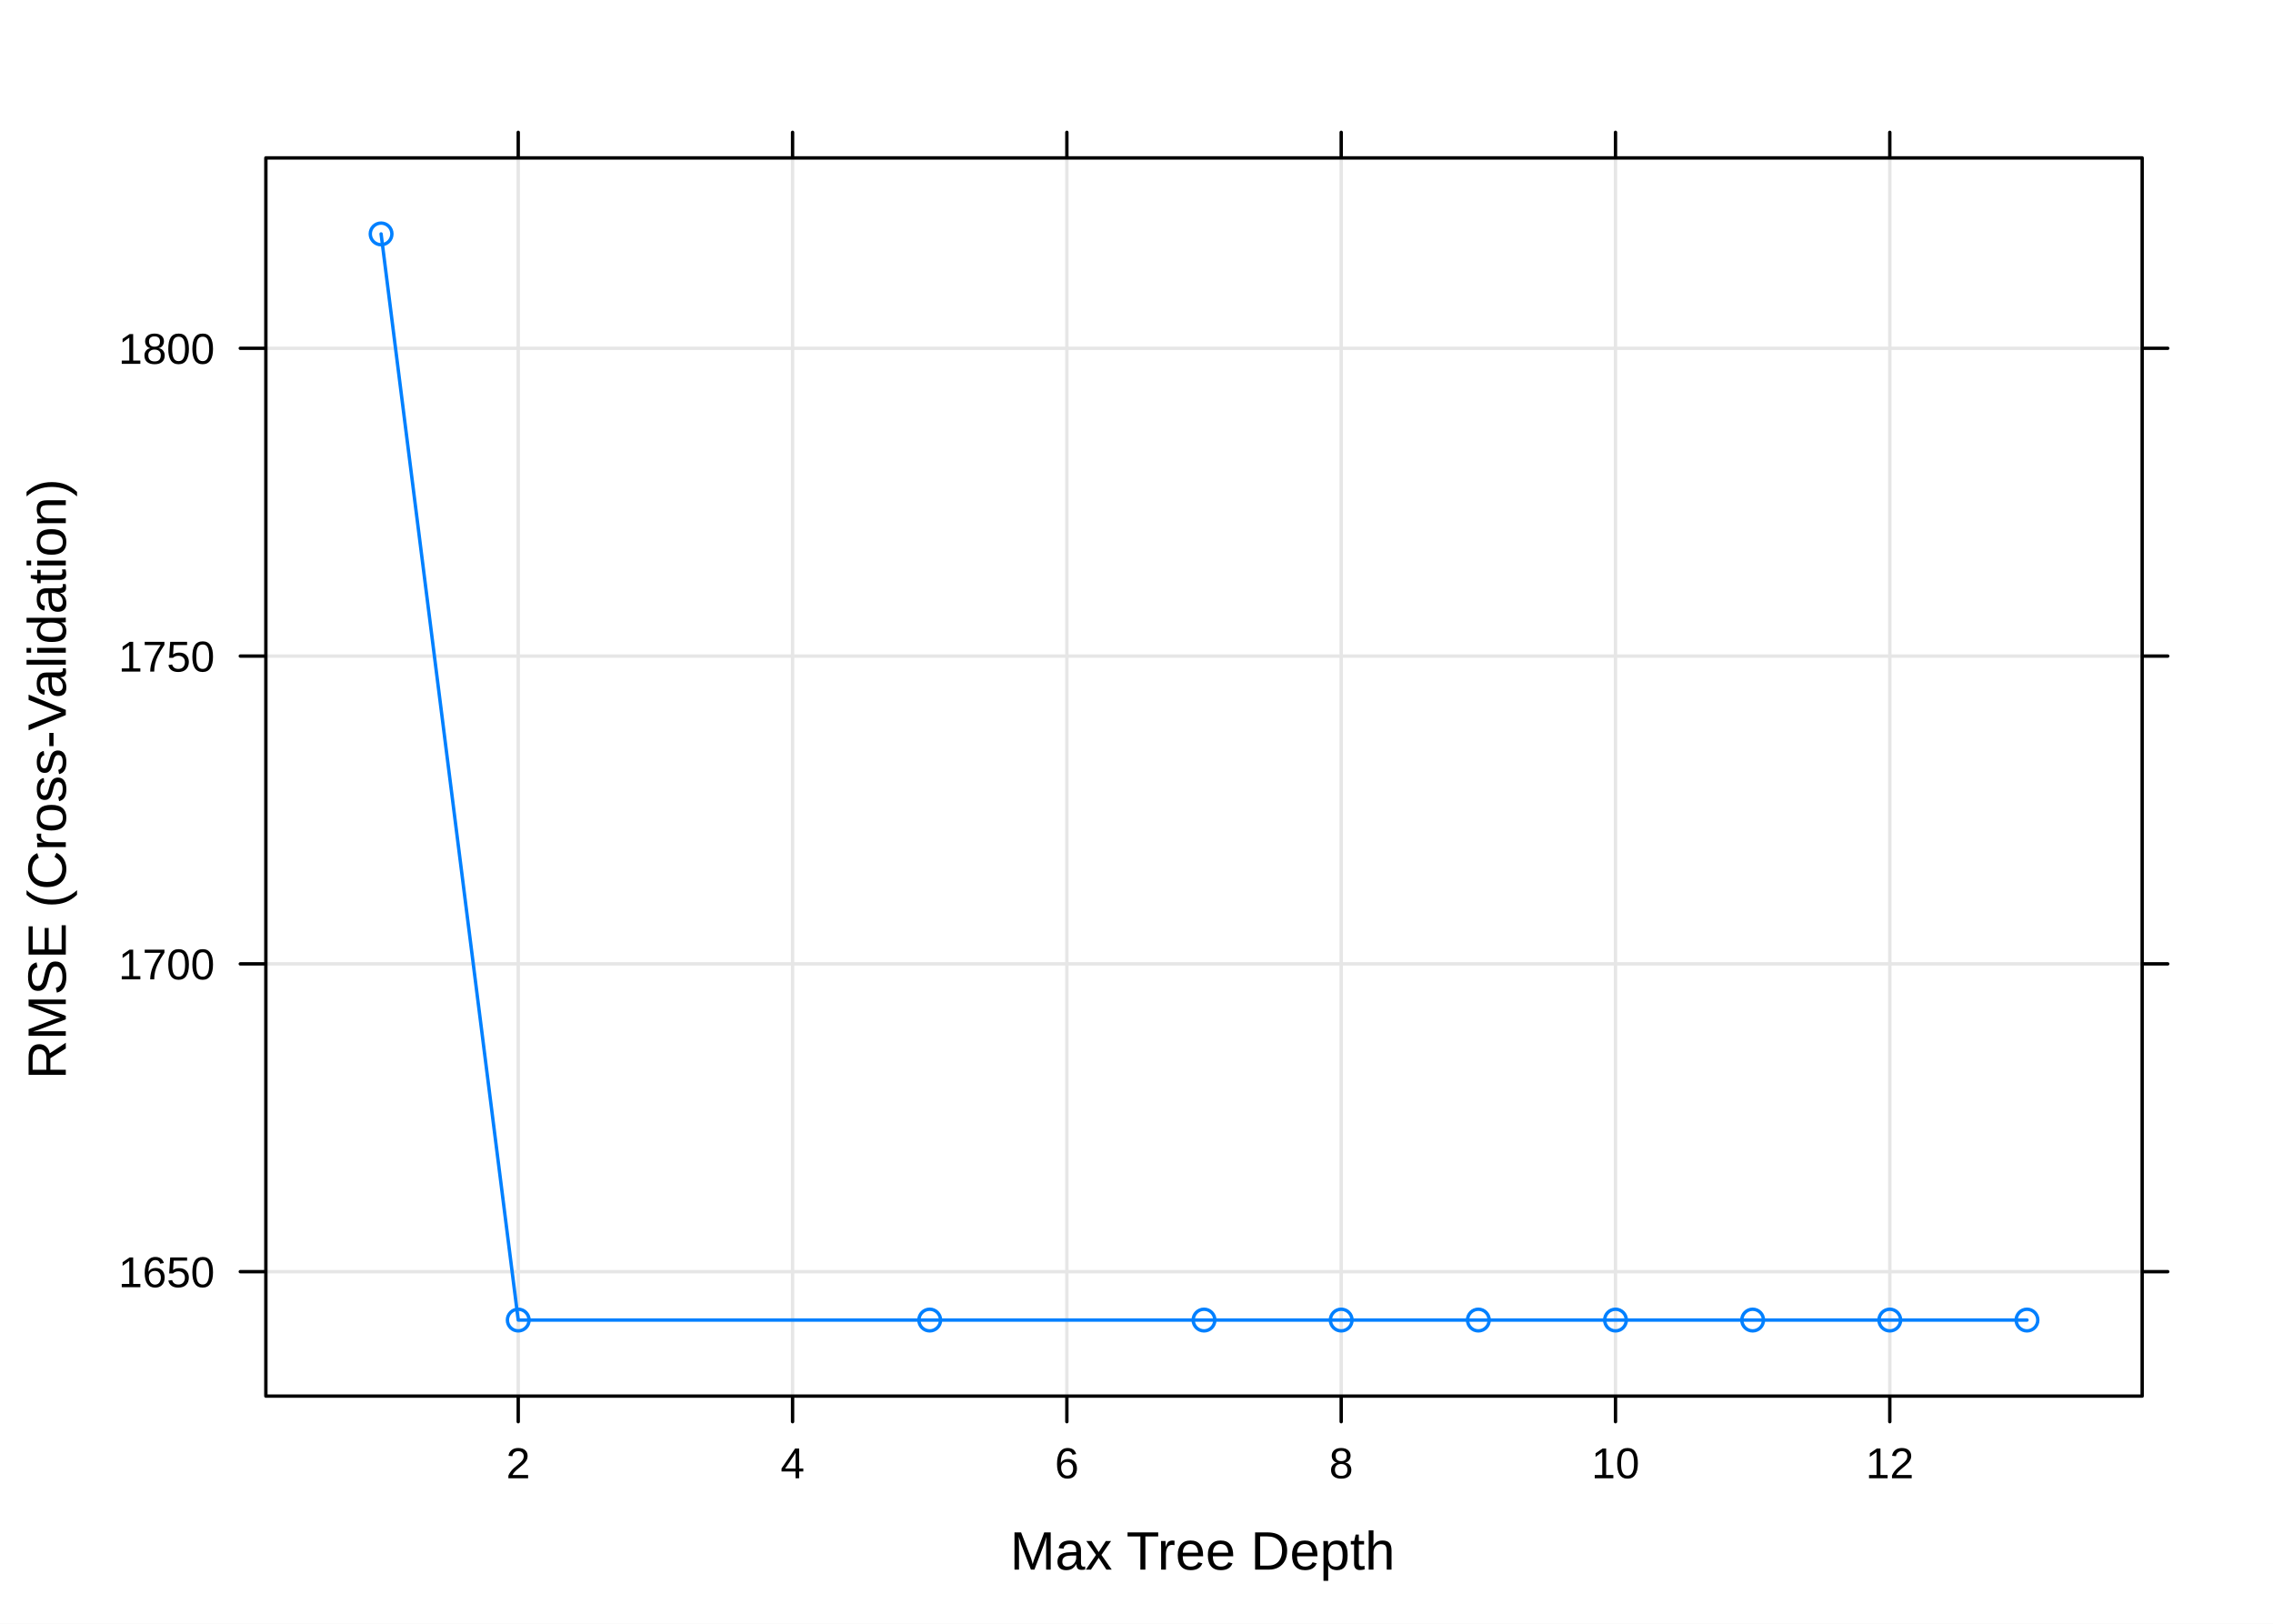
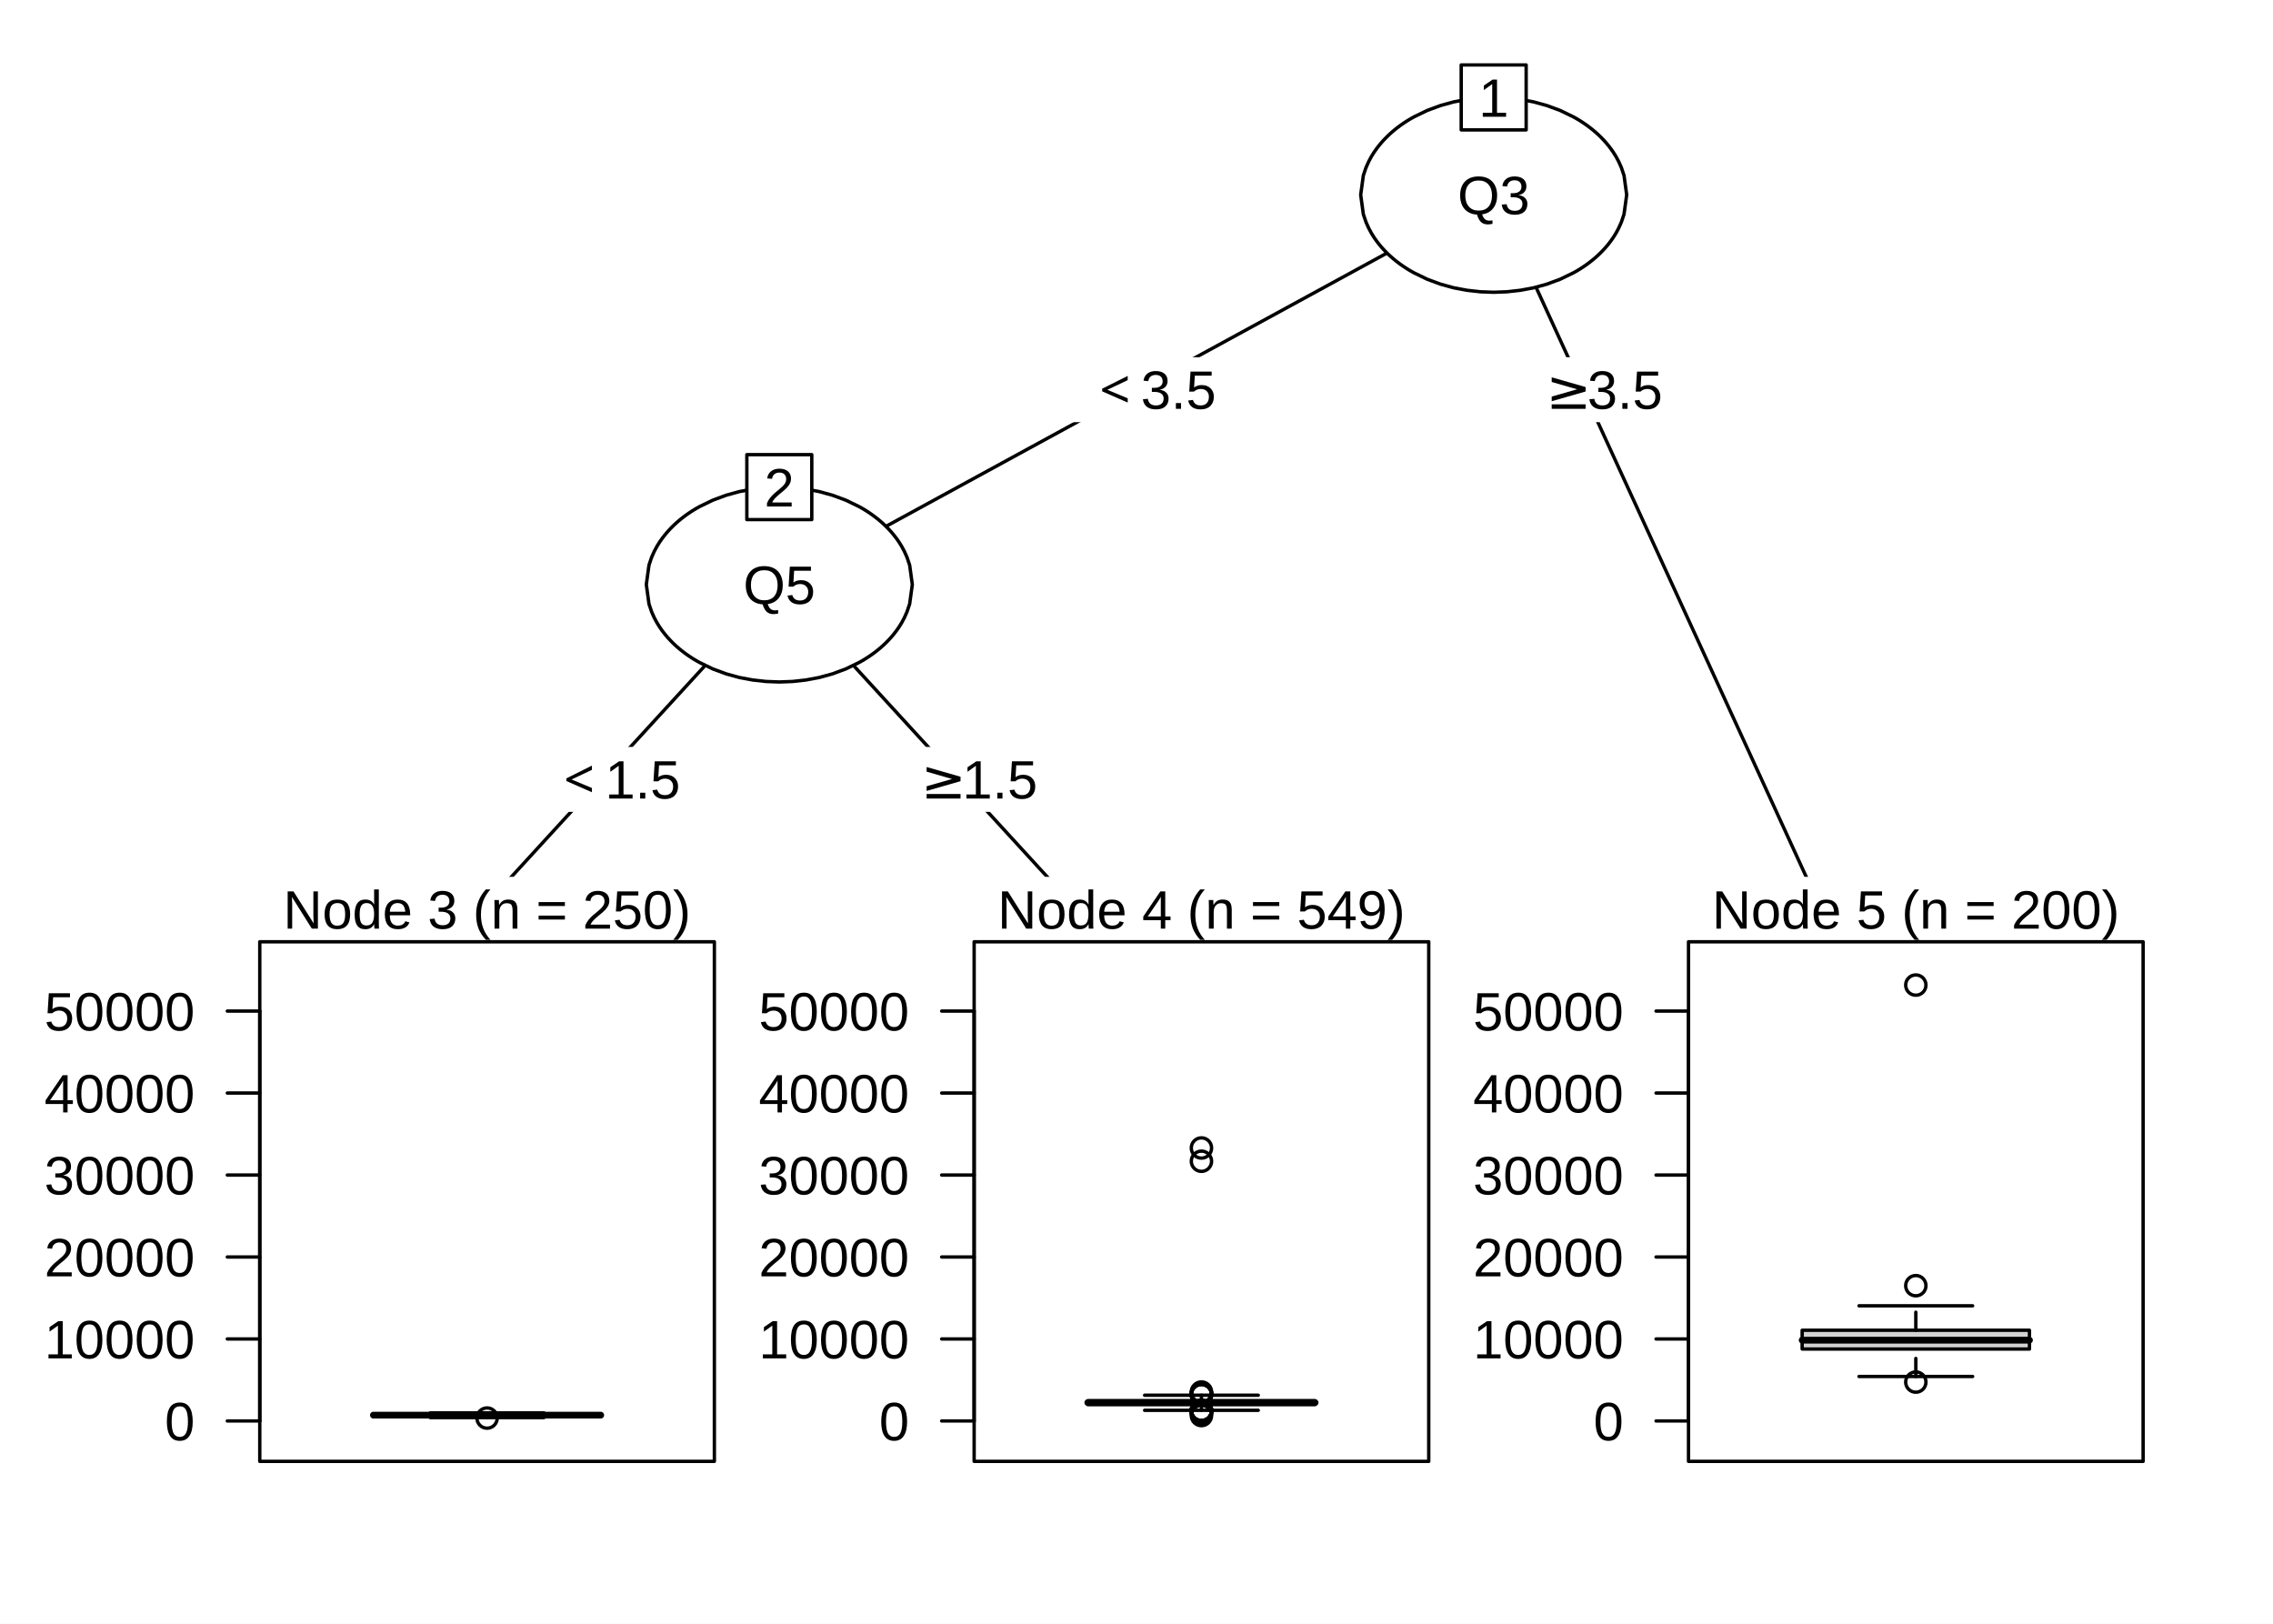
<svg xmlns="http://www.w3.org/2000/svg" viewBox="0 0 504.00 360.00">
  <defs>
    <style type="text/css">
    line, polyline, polygon, path, rect, circle {
      fill: none;
      stroke: #000000;
      stroke-linecap: round;
      stroke-linejoin: round;
      stroke-miterlimit: 10.00;
    }
  </style>
  </defs>
  <rect width="100%" height="100%" style="stroke: none; fill: #FFFFFF;" />
-   <rect x="0.00" y="0.00" width="504.00" height="360.00" style="stroke-width: 0.75; stroke: none;" />
-   <text x="223.96" y="348.00" style="font-size: 12.00px; font-family: Arial;" textLength="86.03px" lengthAdjust="spacingAndGlyphs">Max Tree Depth</text>
-   <text transform="translate(14.59,239.29) rotate(-90)" style="font-size: 12.00px; font-family: Arial;" textLength="134.03px" lengthAdjust="spacingAndGlyphs">RMSE (Cross-Validation)</text>
+   <polyline points="331.20,43.20 172.80,129.60 " style="stroke-width: 0.75;" />
+   <polyline points="331.20,43.20 410.40,216.00 " style="stroke-width: 0.75;" />
+   <polygon points="301.71,43.20 302.30,38.90 302.89,37.15 303.48,35.83 304.07,34.73 304.66,33.78 305.25,32.94 305.84,32.18 306.43,31.48 307.02,30.84 307.61,30.24 308.20,29.68 308.79,29.16 309.38,28.67 309.97,28.21 310.56,27.77 311.15,27.36 311.74,26.97 312.33,26.60 312.92,26.25 313.51,25.92 313.51,25.92 316.46,24.49 319.41,23.40 322.35,22.59 325.30,22.04 328.25,21.71 331.20,21.60 334.15,21.71 337.10,22.04 340.05,22.59 342.99,23.40 345.94,24.49 348.89,25.92 348.89,25.92 349.48,26.25 350.07,26.60 350.66,26.97 351.25,27.36 351.84,27.77 352.43,28.21 353.02,28.67 353.61,29.16 354.20,29.68 354.79,30.24 355.38,30.84 355.97,31.48 356.56,32.18 357.15,32.94 357.74,33.78 358.33,34.73 358.92,35.83 359.51,37.15 360.10,38.90 360.69,43.20 360.69,43.20 360.10,47.50 359.51,49.25 358.92,50.57 358.33,51.67 357.74,52.62 357.15,53.46 356.56,54.22 355.97,54.92 355.38,55.56 354.79,56.16 354.20,56.72 353.61,57.24 353.02,57.73 352.43,58.19 351.84,58.63 351.25,59.04 350.66,59.43 350.07,59.80 349.48,60.15 348.89,60.48 348.89,60.48 345.94,61.91 342.99,63.00 340.05,63.81 337.10,64.36 334.15,64.69 331.20,64.80 328.25,64.69 325.30,64.36 322.35,63.81 319.41,63.00 316.46,61.91 313.51,60.48 313.51,60.48 312.92,60.15 312.33,59.80 311.74,59.43 311.15,59.04 310.56,58.63 309.97,58.19 309.38,57.73 308.79,57.24 308.20,56.72 307.61,56.16 307.02,55.56 306.43,54.92 305.84,54.22 305.25,53.46 304.66,52.62 304.07,51.67 303.48,50.57 302.89,49.25 302.30,47.50 301.71,43.20 " style="stroke-width: 0.75; fill: #FFFFFF;" />
+   <text x="323.20" y="47.49" style="font-size: 12.00px; font-family: Arial;" textLength="16.01px" lengthAdjust="spacingAndGlyphs">Q3</text>
+   <rect x="324.00" y="14.40" width="14.40" height="14.40" style="stroke-width: 0.75; fill: #FFFFFF;" />
+   <text x="327.86" y="25.89" style="font-size: 12.00px; font-family: Arial;" textLength="6.67px" lengthAdjust="spacingAndGlyphs">1</text>
+   <rect x="234.35" y="79.20" width="35.30" height="14.40" style="stroke-width: 0.75; stroke: none; fill: #FFFFFF;" />
+   <text x="243.80" y="90.64" style="font-size: 12.00px; font-family: PT Serif;" textLength="6.40px" lengthAdjust="spacingAndGlyphs">&lt;</text>
+   <text x="252.97" y="90.64" style="font-size: 12.00px; font-family: Arial;" textLength="16.68px" lengthAdjust="spacingAndGlyphs">3.5</text>
+   <rect x="333.35" y="79.20" width="35.30" height="14.40" style="stroke-width: 0.75; stroke: none; fill: #FFFFFF;" />
+   <text x="342.80" y="90.64" style="font-size: 12.00px; font-family: PT Serif;" textLength="6.40px" lengthAdjust="spacingAndGlyphs">≥</text>
+   <text x="351.97" y="90.64" style="font-size: 12.00px; font-family: Arial;" textLength="16.68px" lengthAdjust="spacingAndGlyphs">3.5</text>
+   <polyline points="172.80,129.60 93.60,216.00 " style="stroke-width: 0.75;" />
+   <polyline points="172.80,129.60 252.00,216.00 " style="stroke-width: 0.75;" />
+   <polygon points="143.31,129.60 143.90,125.30 144.49,123.55 145.08,122.23 145.67,121.13 146.26,120.18 146.85,119.34 147.44,118.58 148.03,117.88 148.62,117.24 149.21,116.64 149.80,116.08 150.39,115.56 150.98,115.07 151.57,114.61 152.16,114.17 152.75,113.76 153.34,113.37 153.93,113.00 154.52,112.65 155.11,112.32 155.11,112.32 158.06,110.89 161.01,109.80 163.95,108.99 166.90,108.44 169.85,108.11 172.80,108.00 175.75,108.11 178.70,108.44 181.65,108.99 184.59,109.80 187.54,110.89 190.49,112.32 190.49,112.32 191.08,112.65 191.67,113.00 192.26,113.37 192.85,113.76 193.44,114.17 194.03,114.61 194.62,115.07 195.21,115.56 195.80,116.08 196.39,116.64 196.98,117.24 197.57,117.88 198.16,118.58 198.75,119.34 199.34,120.18 199.93,121.13 200.52,122.23 201.11,123.55 201.70,125.30 202.29,129.60 202.29,129.60 201.70,133.90 201.11,135.65 200.52,136.97 199.93,138.07 199.34,139.02 198.75,139.86 198.16,140.62 197.57,141.32 196.98,141.96 196.39,142.56 195.80,143.12 195.21,143.64 194.62,144.13 194.03,144.59 193.44,145.03 192.85,145.44 192.26,145.83 191.67,146.20 191.08,146.55 190.49,146.88 190.49,146.88 187.54,148.31 184.59,149.40 181.65,150.21 178.70,150.76 175.75,151.09 172.80,151.20 169.85,151.09 166.90,150.76 163.95,150.21 161.01,149.40 158.06,148.31 155.11,146.88 155.11,146.88 154.52,146.55 153.93,146.20 153.34,145.83 152.75,145.44 152.16,145.03 151.57,144.59 150.98,144.13 150.39,143.64 149.80,143.12 149.21,142.56 148.62,141.96 148.03,141.32 147.44,140.62 146.85,139.86 146.26,139.02 145.67,138.07 145.08,136.97 144.49,135.65 143.90,133.90 143.31,129.60 " style="stroke-width: 0.75; fill: #FFFFFF;" />
+   <text x="164.80" y="133.89" style="font-size: 12.00px; font-family: Arial;" textLength="16.01px" lengthAdjust="spacingAndGlyphs">Q5</text>
+   <rect x="165.60" y="100.80" width="14.40" height="14.40" style="stroke-width: 0.75; fill: #FFFFFF;" />
+   <text x="169.46" y="112.29" style="font-size: 12.00px; font-family: Arial;" textLength="6.67px" lengthAdjust="spacingAndGlyphs">2</text>
+   <rect x="115.55" y="165.60" width="35.30" height="14.40" style="stroke-width: 0.75; stroke: none; fill: #FFFFFF;" />
+   <text x="125.00" y="177.04" style="font-size: 12.00px; font-family: PT Serif;" textLength="6.40px" lengthAdjust="spacingAndGlyphs">&lt;</text>
+   <text x="134.17" y="177.04" style="font-size: 12.00px; font-family: Arial;" textLength="16.68px" lengthAdjust="spacingAndGlyphs">1.5</text>
+   <rect x="194.75" y="165.60" width="35.30" height="14.40" style="stroke-width: 0.75; stroke: none; fill: #FFFFFF;" />
+   <text x="204.20" y="177.04" style="font-size: 12.00px; font-family: PT Serif;" textLength="6.40px" lengthAdjust="spacingAndGlyphs">≥</text>
+   <text x="213.37" y="177.04" style="font-size: 12.00px; font-family: Arial;" textLength="16.68px" lengthAdjust="spacingAndGlyphs">1.5</text>
+   <rect x="14.40" y="194.40" width="158.40" height="129.60" style="stroke-width: 0.75; stroke: none; fill: #FFFFFF;" />
+   <text x="62.80" y="205.89" style="font-size: 12.00px; font-family: Arial;" textLength="90.39px" lengthAdjust="spacingAndGlyphs">Node 3 (n = 250)</text>
+   <polyline points="57.60,315.04 57.60,224.17 " style="stroke-width: 0.75;" />
+   <line x1="57.60" y1="315.04" x2="50.40" y2="315.04" style="stroke-width: 0.75;" />
+   <line x1="57.60" y1="296.86" x2="50.40" y2="296.86" style="stroke-width: 0.75;" />
+   <line x1="57.60" y1="278.69" x2="50.40" y2="278.69" style="stroke-width: 0.75;" />
+   <line x1="57.60" y1="260.52" x2="50.40" y2="260.52" style="stroke-width: 0.75;" />
+   <line x1="57.60" y1="242.34" x2="50.40" y2="242.34" style="stroke-width: 0.75;" />
+   <line x1="57.60" y1="224.17" x2="50.40" y2="224.17" style="stroke-width: 0.75;" />
+   <text x="36.53" y="319.33" style="font-size: 12.00px; font-family: Arial;" textLength="6.67px" lengthAdjust="spacingAndGlyphs">0</text>
+   <text x="9.83" y="301.16" style="font-size: 12.00px; font-family: Arial;" textLength="33.37px" lengthAdjust="spacingAndGlyphs">10000</text>
+   <text x="9.83" y="282.98" style="font-size: 12.00px; font-family: Arial;" textLength="33.37px" lengthAdjust="spacingAndGlyphs">20000</text>
+   <text x="9.83" y="264.81" style="font-size: 12.00px; font-family: Arial;" textLength="33.37px" lengthAdjust="spacingAndGlyphs">30000</text>
+   <text x="9.83" y="246.64" style="font-size: 12.00px; font-family: Arial;" textLength="33.37px" lengthAdjust="spacingAndGlyphs">40000</text>
+   <text x="9.83" y="228.46" style="font-size: 12.00px; font-family: Arial;" textLength="33.37px" lengthAdjust="spacingAndGlyphs">50000</text>
+   <rect x="57.60" y="208.80" width="100.80" height="115.20" style="stroke-width: 0.75;" />
  <defs>
-     <clipPath id="cpNTguOTV8NDc0Ljk5fDMwOS41M3wzNS4wMQ==">
-       <rect x="58.95" y="35.01" width="416.04" height="274.52" />
+     <clipPath id="cpNTcuNjB8MTU4LjQwfDMyNC4wMHwyMDguODA=">
+       <rect x="57.60" y="208.80" width="100.80" height="115.20" />
    </clipPath>
  </defs>
+   <polyline points="95.40,314.30 120.60,314.30 " style="stroke-width: 0.75;" clip-path="url(#cpNTcuNjB8MTU4LjQwfDMyNC4wMHwyMDguODA=)" />
+   <polyline points="108.00,314.30 108.00,313.89 " style="stroke-width: 0.75; stroke-dasharray: 4.00,4.00;" clip-path="url(#cpNTcuNjB8MTU4LjQwfDMyNC4wMHwyMDguODA=)" />
+   <rect x="82.80" y="313.61" width="50.40" height="0.28" style="stroke-width: 0.75; fill: #D3D3D3;" clip-path="url(#cpNTcuNjB8MTU4LjQwfDMyNC4wMHwyMDguODA=)" />
+   <polyline points="82.80,313.75 133.20,313.75 " style="stroke-width: 1.50;" clip-path="url(#cpNTcuNjB8MTU4LjQwfDMyNC4wMHwyMDguODA=)" />
+   <polyline points="108.00,313.61 108.00,313.25 " style="stroke-width: 0.75; stroke-dasharray: 4.00,4.00;" clip-path="url(#cpNTcuNjB8MTU4LjQwfDMyNC4wMHwyMDguODA=)" />
+   <polyline points="95.40,313.25 120.60,313.25 " style="stroke-width: 0.75;" clip-path="url(#cpNTcuNjB8MTU4LjQwfDMyNC4wMHwyMDguODA=)" />
+   <circle cx="108.00" cy="314.40" r="2.25" style="stroke-width: 0.75;" clip-path="url(#cpNTcuNjB8MTU4LjQwfDMyNC4wMHwyMDguODA=)" />
  <defs>
    <clipPath id="cpMC4wMHw1MDQuMDB8MzYwLjAwfDAuMDA=">
      <rect x="0.00" y="0.00" width="504.00" height="360.00" />
    </clipPath>
  </defs>
-   <line x1="114.91" y1="35.01" x2="114.91" y2="29.34" style="stroke-width: 0.75;" clip-path="url(#cpMC4wMHw1MDQuMDB8MzYwLjAwfDAuMDA=)" />
-   <line x1="175.74" y1="35.01" x2="175.74" y2="29.34" style="stroke-width: 0.75;" clip-path="url(#cpMC4wMHw1MDQuMDB8MzYwLjAwfDAuMDA=)" />
-   <line x1="236.56" y1="35.01" x2="236.56" y2="29.34" style="stroke-width: 0.75;" clip-path="url(#cpMC4wMHw1MDQuMDB8MzYwLjAwfDAuMDA=)" />
-   <line x1="297.39" y1="35.01" x2="297.39" y2="29.34" style="stroke-width: 0.75;" clip-path="url(#cpMC4wMHw1MDQuMDB8MzYwLjAwfDAuMDA=)" />
-   <line x1="358.21" y1="35.01" x2="358.21" y2="29.34" style="stroke-width: 0.75;" clip-path="url(#cpMC4wMHw1MDQuMDB8MzYwLjAwfDAuMDA=)" />
-   <line x1="419.03" y1="35.01" x2="419.03" y2="29.34" style="stroke-width: 0.75;" clip-path="url(#cpMC4wMHw1MDQuMDB8MzYwLjAwfDAuMDA=)" />
-   <line x1="58.95" y1="281.94" x2="53.28" y2="281.94" style="stroke-width: 0.75;" clip-path="url(#cpMC4wMHw1MDQuMDB8MzYwLjAwfDAuMDA=)" />
-   <line x1="58.95" y1="213.70" x2="53.28" y2="213.70" style="stroke-width: 0.75;" clip-path="url(#cpMC4wMHw1MDQuMDB8MzYwLjAwfDAuMDA=)" />
-   <line x1="58.95" y1="145.46" x2="53.28" y2="145.46" style="stroke-width: 0.75;" clip-path="url(#cpMC4wMHw1MDQuMDB8MzYwLjAwfDAuMDA=)" />
-   <line x1="58.95" y1="77.22" x2="53.28" y2="77.22" style="stroke-width: 0.75;" clip-path="url(#cpMC4wMHw1MDQuMDB8MzYwLjAwfDAuMDA=)" />
+   <rect x="172.80" y="194.40" width="158.40" height="129.60" style="stroke-width: 0.75; stroke: none; fill: #FFFFFF;" clip-path="url(#cpMC4wMHw1MDQuMDB8MzYwLjAwfDAuMDA=)" />
  <g clip-path="url(#cpMC4wMHw1MDQuMDB8MzYwLjAwfDAuMDA=)">
-     <text x="26.26" y="285.38" style="font-size: 9.60px; font-family: Arial;" textLength="21.36px" lengthAdjust="spacingAndGlyphs">1650</text>
+     <text x="221.20" y="205.89" style="font-size: 12.00px; font-family: Arial;" textLength="90.39px" lengthAdjust="spacingAndGlyphs">Node 4 (n = 549)</text>
+   </g>
+   <polyline points="216.00,315.04 216.00,224.17 " style="stroke-width: 0.75;" clip-path="url(#cpMC4wMHw1MDQuMDB8MzYwLjAwfDAuMDA=)" />
+   <line x1="216.00" y1="315.04" x2="208.80" y2="315.04" style="stroke-width: 0.75;" clip-path="url(#cpMC4wMHw1MDQuMDB8MzYwLjAwfDAuMDA=)" />
+   <line x1="216.00" y1="296.86" x2="208.80" y2="296.86" style="stroke-width: 0.75;" clip-path="url(#cpMC4wMHw1MDQuMDB8MzYwLjAwfDAuMDA=)" />
+   <line x1="216.00" y1="278.69" x2="208.80" y2="278.69" style="stroke-width: 0.75;" clip-path="url(#cpMC4wMHw1MDQuMDB8MzYwLjAwfDAuMDA=)" />
+   <line x1="216.00" y1="260.52" x2="208.80" y2="260.52" style="stroke-width: 0.75;" clip-path="url(#cpMC4wMHw1MDQuMDB8MzYwLjAwfDAuMDA=)" />
+   <line x1="216.00" y1="242.34" x2="208.80" y2="242.34" style="stroke-width: 0.75;" clip-path="url(#cpMC4wMHw1MDQuMDB8MzYwLjAwfDAuMDA=)" />
+   <line x1="216.00" y1="224.17" x2="208.80" y2="224.17" style="stroke-width: 0.75;" clip-path="url(#cpMC4wMHw1MDQuMDB8MzYwLjAwfDAuMDA=)" />
+   <g clip-path="url(#cpMC4wMHw1MDQuMDB8MzYwLjAwfDAuMDA=)">
+     <text x="194.93" y="319.33" style="font-size: 12.00px; font-family: Arial;" textLength="6.67px" lengthAdjust="spacingAndGlyphs">0</text>
  </g>
  <g clip-path="url(#cpMC4wMHw1MDQuMDB8MzYwLjAwfDAuMDA=)">
-     <text x="26.26" y="217.14" style="font-size: 9.60px; font-family: Arial;" textLength="21.36px" lengthAdjust="spacingAndGlyphs">1700</text>
+     <text x="168.23" y="301.16" style="font-size: 12.00px; font-family: Arial;" textLength="33.37px" lengthAdjust="spacingAndGlyphs">10000</text>
  </g>
  <g clip-path="url(#cpMC4wMHw1MDQuMDB8MzYwLjAwfDAuMDA=)">
-     <text x="26.26" y="148.90" style="font-size: 9.60px; font-family: Arial;" textLength="21.36px" lengthAdjust="spacingAndGlyphs">1750</text>
+     <text x="168.23" y="282.98" style="font-size: 12.00px; font-family: Arial;" textLength="33.37px" lengthAdjust="spacingAndGlyphs">20000</text>
  </g>
  <g clip-path="url(#cpMC4wMHw1MDQuMDB8MzYwLjAwfDAuMDA=)">
-     <text x="26.26" y="80.66" style="font-size: 9.60px; font-family: Arial;" textLength="21.36px" lengthAdjust="spacingAndGlyphs">1800</text>
-   </g>
-   <line x1="114.91" y1="309.53" x2="114.91" y2="315.20" style="stroke-width: 0.75;" clip-path="url(#cpMC4wMHw1MDQuMDB8MzYwLjAwfDAuMDA=)" />
-   <line x1="175.74" y1="309.53" x2="175.74" y2="315.20" style="stroke-width: 0.75;" clip-path="url(#cpMC4wMHw1MDQuMDB8MzYwLjAwfDAuMDA=)" />
-   <line x1="236.56" y1="309.53" x2="236.56" y2="315.20" style="stroke-width: 0.75;" clip-path="url(#cpMC4wMHw1MDQuMDB8MzYwLjAwfDAuMDA=)" />
-   <line x1="297.39" y1="309.53" x2="297.39" y2="315.20" style="stroke-width: 0.75;" clip-path="url(#cpMC4wMHw1MDQuMDB8MzYwLjAwfDAuMDA=)" />
-   <line x1="358.21" y1="309.53" x2="358.21" y2="315.20" style="stroke-width: 0.75;" clip-path="url(#cpMC4wMHw1MDQuMDB8MzYwLjAwfDAuMDA=)" />
-   <line x1="419.03" y1="309.53" x2="419.03" y2="315.20" style="stroke-width: 0.75;" clip-path="url(#cpMC4wMHw1MDQuMDB8MzYwLjAwfDAuMDA=)" />
-   <g clip-path="url(#cpMC4wMHw1MDQuMDB8MzYwLjAwfDAuMDA=)">
-     <text x="112.24" y="327.74" style="font-size: 9.60px; font-family: Arial;" textLength="5.34px" lengthAdjust="spacingAndGlyphs">2</text>
+     <text x="168.23" y="264.81" style="font-size: 12.00px; font-family: Arial;" textLength="33.37px" lengthAdjust="spacingAndGlyphs">30000</text>
  </g>
  <g clip-path="url(#cpMC4wMHw1MDQuMDB8MzYwLjAwfDAuMDA=)">
-     <text x="173.07" y="327.74" style="font-size: 9.60px; font-family: Arial;" textLength="5.34px" lengthAdjust="spacingAndGlyphs">4</text>
+     <text x="168.23" y="246.64" style="font-size: 12.00px; font-family: Arial;" textLength="33.37px" lengthAdjust="spacingAndGlyphs">40000</text>
  </g>
  <g clip-path="url(#cpMC4wMHw1MDQuMDB8MzYwLjAwfDAuMDA=)">
-     <text x="233.89" y="327.74" style="font-size: 9.60px; font-family: Arial;" textLength="5.34px" lengthAdjust="spacingAndGlyphs">6</text>
+     <text x="168.23" y="228.46" style="font-size: 12.00px; font-family: Arial;" textLength="33.37px" lengthAdjust="spacingAndGlyphs">50000</text>
  </g>
-   <g clip-path="url(#cpMC4wMHw1MDQuMDB8MzYwLjAwfDAuMDA=)">
-     <text x="294.72" y="327.74" style="font-size: 9.60px; font-family: Arial;" textLength="5.34px" lengthAdjust="spacingAndGlyphs">8</text>
-   </g>
-   <g clip-path="url(#cpMC4wMHw1MDQuMDB8MzYwLjAwfDAuMDA=)">
-     <text x="352.87" y="327.74" style="font-size: 9.60px; font-family: Arial;" textLength="10.68px" lengthAdjust="spacingAndGlyphs">10</text>
-   </g>
-   <g clip-path="url(#cpMC4wMHw1MDQuMDB8MzYwLjAwfDAuMDA=)">
-     <text x="413.69" y="327.74" style="font-size: 9.60px; font-family: Arial;" textLength="10.68px" lengthAdjust="spacingAndGlyphs">12</text>
-   </g>
-   <line x1="474.99" y1="281.94" x2="480.66" y2="281.94" style="stroke-width: 0.75;" clip-path="url(#cpMC4wMHw1MDQuMDB8MzYwLjAwfDAuMDA=)" />
-   <line x1="474.99" y1="213.70" x2="480.66" y2="213.70" style="stroke-width: 0.75;" clip-path="url(#cpMC4wMHw1MDQuMDB8MzYwLjAwfDAuMDA=)" />
-   <line x1="474.99" y1="145.46" x2="480.66" y2="145.46" style="stroke-width: 0.75;" clip-path="url(#cpMC4wMHw1MDQuMDB8MzYwLjAwfDAuMDA=)" />
-   <line x1="474.99" y1="77.22" x2="480.66" y2="77.22" style="stroke-width: 0.75;" clip-path="url(#cpMC4wMHw1MDQuMDB8MzYwLjAwfDAuMDA=)" />
+   <rect x="216.00" y="208.80" width="100.80" height="115.20" style="stroke-width: 0.75;" clip-path="url(#cpMC4wMHw1MDQuMDB8MzYwLjAwfDAuMDA=)" />
  <defs>
-     <clipPath id="cpNTguOTV8NDc0Ljk5fDMwOS41M3wzNS4wMQ==">
-       <rect x="58.95" y="35.01" width="416.04" height="274.52" />
+     <clipPath id="cpMjE2LjAwfDMxNi44MHwzMjQuMDB8MjA4Ljgw">
+       <rect x="216.00" y="208.80" width="100.80" height="115.20" />
    </clipPath>
  </defs>
-   <line x1="58.95" y1="281.94" x2="474.99" y2="281.94" style="stroke-width: 0.75; stroke: #E6E6E6;" clip-path="url(#cpNTguOTV8NDc0Ljk5fDMwOS41M3wzNS4wMQ==)" />
-   <line x1="58.95" y1="213.70" x2="474.99" y2="213.70" style="stroke-width: 0.75; stroke: #E6E6E6;" clip-path="url(#cpNTguOTV8NDc0Ljk5fDMwOS41M3wzNS4wMQ==)" />
-   <line x1="58.95" y1="145.46" x2="474.99" y2="145.46" style="stroke-width: 0.75; stroke: #E6E6E6;" clip-path="url(#cpNTguOTV8NDc0Ljk5fDMwOS41M3wzNS4wMQ==)" />
-   <line x1="58.95" y1="77.22" x2="474.99" y2="77.22" style="stroke-width: 0.75; stroke: #E6E6E6;" clip-path="url(#cpNTguOTV8NDc0Ljk5fDMwOS41M3wzNS4wMQ==)" />
-   <line x1="114.91" y1="309.53" x2="114.91" y2="35.01" style="stroke-width: 0.75; stroke: #E6E6E6;" clip-path="url(#cpNTguOTV8NDc0Ljk5fDMwOS41M3wzNS4wMQ==)" />
-   <line x1="175.74" y1="309.53" x2="175.74" y2="35.01" style="stroke-width: 0.75; stroke: #E6E6E6;" clip-path="url(#cpNTguOTV8NDc0Ljk5fDMwOS41M3wzNS4wMQ==)" />
-   <line x1="236.56" y1="309.53" x2="236.56" y2="35.01" style="stroke-width: 0.75; stroke: #E6E6E6;" clip-path="url(#cpNTguOTV8NDc0Ljk5fDMwOS41M3wzNS4wMQ==)" />
-   <line x1="297.39" y1="309.53" x2="297.39" y2="35.01" style="stroke-width: 0.75; stroke: #E6E6E6;" clip-path="url(#cpNTguOTV8NDc0Ljk5fDMwOS41M3wzNS4wMQ==)" />
-   <line x1="358.21" y1="309.53" x2="358.21" y2="35.01" style="stroke-width: 0.75; stroke: #E6E6E6;" clip-path="url(#cpNTguOTV8NDc0Ljk5fDMwOS41M3wzNS4wMQ==)" />
-   <line x1="419.03" y1="309.53" x2="419.03" y2="35.01" style="stroke-width: 0.75; stroke: #E6E6E6;" clip-path="url(#cpNTguOTV8NDc0Ljk5fDMwOS41M3wzNS4wMQ==)" />
-   <circle cx="84.50" cy="51.86" r="2.40" style="stroke-width: 0.75; stroke: #0080FF;" clip-path="url(#cpNTguOTV8NDc0Ljk5fDMwOS41M3wzNS4wMQ==)" />
-   <circle cx="114.91" cy="292.67" r="2.40" style="stroke-width: 0.75; stroke: #0080FF;" clip-path="url(#cpNTguOTV8NDc0Ljk5fDMwOS41M3wzNS4wMQ==)" />
-   <circle cx="206.15" cy="292.67" r="2.40" style="stroke-width: 0.75; stroke: #0080FF;" clip-path="url(#cpNTguOTV8NDc0Ljk5fDMwOS41M3wzNS4wMQ==)" />
-   <circle cx="266.97" cy="292.67" r="2.40" style="stroke-width: 0.75; stroke: #0080FF;" clip-path="url(#cpNTguOTV8NDc0Ljk5fDMwOS41M3wzNS4wMQ==)" />
-   <circle cx="297.39" cy="292.67" r="2.40" style="stroke-width: 0.75; stroke: #0080FF;" clip-path="url(#cpNTguOTV8NDc0Ljk5fDMwOS41M3wzNS4wMQ==)" />
-   <circle cx="327.80" cy="292.67" r="2.40" style="stroke-width: 0.75; stroke: #0080FF;" clip-path="url(#cpNTguOTV8NDc0Ljk5fDMwOS41M3wzNS4wMQ==)" />
-   <circle cx="358.21" cy="292.67" r="2.40" style="stroke-width: 0.75; stroke: #0080FF;" clip-path="url(#cpNTguOTV8NDc0Ljk5fDMwOS41M3wzNS4wMQ==)" />
-   <circle cx="388.62" cy="292.67" r="2.40" style="stroke-width: 0.75; stroke: #0080FF;" clip-path="url(#cpNTguOTV8NDc0Ljk5fDMwOS41M3wzNS4wMQ==)" />
-   <circle cx="419.03" cy="292.67" r="2.40" style="stroke-width: 0.75; stroke: #0080FF;" clip-path="url(#cpNTguOTV8NDc0Ljk5fDMwOS41M3wzNS4wMQ==)" />
-   <circle cx="449.45" cy="292.67" r="2.40" style="stroke-width: 0.75; stroke: #0080FF;" clip-path="url(#cpNTguOTV8NDc0Ljk5fDMwOS41M3wzNS4wMQ==)" />
-   <polyline points="84.50,51.86 114.91,292.67 206.15,292.67 266.97,292.67 297.39,292.67 327.80,292.67 358.21,292.67 388.62,292.67 419.03,292.67 449.45,292.67 " style="stroke-width: 0.75; stroke: #0080FF;" clip-path="url(#cpNTguOTV8NDc0Ljk5fDMwOS41M3wzNS4wMQ==)" />
+   <polyline points="253.80,312.68 279.00,312.68 " style="stroke-width: 0.75;" clip-path="url(#cpMjE2LjAwfDMxNi44MHwzMjQuMDB8MjA4Ljgw)" />
+   <polyline points="266.40,312.68 266.40,311.41 " style="stroke-width: 0.75; stroke-dasharray: 4.00,4.00;" clip-path="url(#cpMjE2LjAwfDMxNi44MHwzMjQuMDB8MjA4Ljgw)" />
+   <rect x="241.20" y="310.56" width="50.40" height="0.85" style="stroke-width: 0.75; fill: #D3D3D3;" clip-path="url(#cpMjE2LjAwfDMxNi44MHwzMjQuMDB8MjA4Ljgw)" />
+   <polyline points="241.20,310.97 291.60,310.97 " style="stroke-width: 1.50;" clip-path="url(#cpMjE2LjAwfDMxNi44MHwzMjQuMDB8MjA4Ljgw)" />
+   <polyline points="266.40,310.56 266.40,309.34 " style="stroke-width: 0.75; stroke-dasharray: 4.00,4.00;" clip-path="url(#cpMjE2LjAwfDMxNi44MHwzMjQuMDB8MjA4Ljgw)" />
+   <polyline points="253.80,309.34 279.00,309.34 " style="stroke-width: 0.75;" clip-path="url(#cpMjE2LjAwfDMxNi44MHwzMjQuMDB8MjA4Ljgw)" />
+   <circle cx="266.40" cy="312.79" r="2.25" style="stroke-width: 0.75;" clip-path="url(#cpMjE2LjAwfDMxNi44MHwzMjQuMDB8MjA4Ljgw)" />
+   <circle cx="266.40" cy="313.06" r="2.25" style="stroke-width: 0.75;" clip-path="url(#cpMjE2LjAwfDMxNi44MHwzMjQuMDB8MjA4Ljgw)" />
+   <circle cx="266.40" cy="312.88" r="2.25" style="stroke-width: 0.75;" clip-path="url(#cpMjE2LjAwfDMxNi44MHwzMjQuMDB8MjA4Ljgw)" />
+   <circle cx="266.40" cy="309.10" r="2.25" style="stroke-width: 0.75;" clip-path="url(#cpMjE2LjAwfDMxNi44MHwzMjQuMDB8MjA4Ljgw)" />
+   <circle cx="266.40" cy="312.68" r="2.25" style="stroke-width: 0.75;" clip-path="url(#cpMjE2LjAwfDMxNi44MHwzMjQuMDB8MjA4Ljgw)" />
+   <circle cx="266.40" cy="309.16" r="2.25" style="stroke-width: 0.75;" clip-path="url(#cpMjE2LjAwfDMxNi44MHwzMjQuMDB8MjA4Ljgw)" />
+   <circle cx="266.40" cy="312.77" r="2.25" style="stroke-width: 0.75;" clip-path="url(#cpMjE2LjAwfDMxNi44MHwzMjQuMDB8MjA4Ljgw)" />
+   <circle cx="266.40" cy="309.10" r="2.25" style="stroke-width: 0.75;" clip-path="url(#cpMjE2LjAwfDMxNi44MHwzMjQuMDB8MjA4Ljgw)" />
+   <circle cx="266.40" cy="312.81" r="2.25" style="stroke-width: 0.75;" clip-path="url(#cpMjE2LjAwfDMxNi44MHwzMjQuMDB8MjA4Ljgw)" />
+   <circle cx="266.40" cy="309.23" r="2.25" style="stroke-width: 0.75;" clip-path="url(#cpMjE2LjAwfDMxNi44MHwzMjQuMDB8MjA4Ljgw)" />
+   <circle cx="266.40" cy="313.32" r="2.25" style="stroke-width: 0.75;" clip-path="url(#cpMjE2LjAwfDMxNi44MHwzMjQuMDB8MjA4Ljgw)" />
+   <circle cx="266.40" cy="312.90" r="2.25" style="stroke-width: 0.75;" clip-path="url(#cpMjE2LjAwfDMxNi44MHwzMjQuMDB8MjA4Ljgw)" />
+   <circle cx="266.40" cy="257.46" r="2.25" style="stroke-width: 0.75;" clip-path="url(#cpMjE2LjAwfDMxNi44MHwzMjQuMDB8MjA4Ljgw)" />
+   <circle cx="266.40" cy="312.73" r="2.25" style="stroke-width: 0.75;" clip-path="url(#cpMjE2LjAwfDMxNi44MHwzMjQuMDB8MjA4Ljgw)" />
+   <circle cx="266.40" cy="308.63" r="2.25" style="stroke-width: 0.75;" clip-path="url(#cpMjE2LjAwfDMxNi44MHwzMjQuMDB8MjA4Ljgw)" />
+   <circle cx="266.40" cy="312.70" r="2.25" style="stroke-width: 0.75;" clip-path="url(#cpMjE2LjAwfDMxNi44MHwzMjQuMDB8MjA4Ljgw)" />
+   <circle cx="266.40" cy="254.52" r="2.25" style="stroke-width: 0.75;" clip-path="url(#cpMjE2LjAwfDMxNi44MHwzMjQuMDB8MjA4Ljgw)" />
+   <circle cx="266.40" cy="313.84" r="2.25" style="stroke-width: 0.75;" clip-path="url(#cpMjE2LjAwfDMxNi44MHwzMjQuMDB8MjA4Ljgw)" />
+   <circle cx="266.40" cy="309.16" r="2.25" style="stroke-width: 0.75;" clip-path="url(#cpMjE2LjAwfDMxNi44MHwzMjQuMDB8MjA4Ljgw)" />
+   <circle cx="266.40" cy="308.84" r="2.25" style="stroke-width: 0.75;" clip-path="url(#cpMjE2LjAwfDMxNi44MHwzMjQuMDB8MjA4Ljgw)" />
+   <circle cx="266.40" cy="312.85" r="2.25" style="stroke-width: 0.75;" clip-path="url(#cpMjE2LjAwfDMxNi44MHwzMjQuMDB8MjA4Ljgw)" />
  <defs>
    <clipPath id="cpMC4wMHw1MDQuMDB8MzYwLjAwfDAuMDA=">
      <rect x="0.00" y="0.00" width="504.00" height="360.00" />
    </clipPath>
  </defs>
-   <rect x="58.95" y="35.01" width="416.04" height="274.52" style="stroke-width: 0.75;" clip-path="url(#cpMC4wMHw1MDQuMDB8MzYwLjAwfDAuMDA=)" />
+   <rect x="331.20" y="194.40" width="158.40" height="129.60" style="stroke-width: 0.75; stroke: none; fill: #FFFFFF;" clip-path="url(#cpMC4wMHw1MDQuMDB8MzYwLjAwfDAuMDA=)" />
+   <g clip-path="url(#cpMC4wMHw1MDQuMDB8MzYwLjAwfDAuMDA=)">
+     <text x="379.60" y="205.89" style="font-size: 12.00px; font-family: Arial;" textLength="90.39px" lengthAdjust="spacingAndGlyphs">Node 5 (n = 200)</text>
+   </g>
+   <polyline points="374.40,315.04 374.40,224.17 " style="stroke-width: 0.75;" clip-path="url(#cpMC4wMHw1MDQuMDB8MzYwLjAwfDAuMDA=)" />
+   <line x1="374.40" y1="315.04" x2="367.20" y2="315.04" style="stroke-width: 0.75;" clip-path="url(#cpMC4wMHw1MDQuMDB8MzYwLjAwfDAuMDA=)" />
+   <line x1="374.40" y1="296.86" x2="367.20" y2="296.86" style="stroke-width: 0.75;" clip-path="url(#cpMC4wMHw1MDQuMDB8MzYwLjAwfDAuMDA=)" />
+   <line x1="374.40" y1="278.69" x2="367.20" y2="278.69" style="stroke-width: 0.75;" clip-path="url(#cpMC4wMHw1MDQuMDB8MzYwLjAwfDAuMDA=)" />
+   <line x1="374.40" y1="260.52" x2="367.20" y2="260.52" style="stroke-width: 0.75;" clip-path="url(#cpMC4wMHw1MDQuMDB8MzYwLjAwfDAuMDA=)" />
+   <line x1="374.40" y1="242.34" x2="367.20" y2="242.34" style="stroke-width: 0.75;" clip-path="url(#cpMC4wMHw1MDQuMDB8MzYwLjAwfDAuMDA=)" />
+   <line x1="374.40" y1="224.17" x2="367.20" y2="224.17" style="stroke-width: 0.75;" clip-path="url(#cpMC4wMHw1MDQuMDB8MzYwLjAwfDAuMDA=)" />
+   <g clip-path="url(#cpMC4wMHw1MDQuMDB8MzYwLjAwfDAuMDA=)">
+     <text x="353.33" y="319.33" style="font-size: 12.00px; font-family: Arial;" textLength="6.67px" lengthAdjust="spacingAndGlyphs">0</text>
+   </g>
+   <g clip-path="url(#cpMC4wMHw1MDQuMDB8MzYwLjAwfDAuMDA=)">
+     <text x="326.63" y="301.16" style="font-size: 12.00px; font-family: Arial;" textLength="33.37px" lengthAdjust="spacingAndGlyphs">10000</text>
+   </g>
+   <g clip-path="url(#cpMC4wMHw1MDQuMDB8MzYwLjAwfDAuMDA=)">
+     <text x="326.63" y="282.98" style="font-size: 12.00px; font-family: Arial;" textLength="33.37px" lengthAdjust="spacingAndGlyphs">20000</text>
+   </g>
+   <g clip-path="url(#cpMC4wMHw1MDQuMDB8MzYwLjAwfDAuMDA=)">
+     <text x="326.63" y="264.81" style="font-size: 12.00px; font-family: Arial;" textLength="33.37px" lengthAdjust="spacingAndGlyphs">30000</text>
+   </g>
+   <g clip-path="url(#cpMC4wMHw1MDQuMDB8MzYwLjAwfDAuMDA=)">
+     <text x="326.63" y="246.64" style="font-size: 12.00px; font-family: Arial;" textLength="33.37px" lengthAdjust="spacingAndGlyphs">40000</text>
+   </g>
+   <g clip-path="url(#cpMC4wMHw1MDQuMDB8MzYwLjAwfDAuMDA=)">
+     <text x="326.63" y="228.46" style="font-size: 12.00px; font-family: Arial;" textLength="33.37px" lengthAdjust="spacingAndGlyphs">50000</text>
+   </g>
+   <rect x="374.40" y="208.80" width="100.80" height="115.20" style="stroke-width: 0.75;" clip-path="url(#cpMC4wMHw1MDQuMDB8MzYwLjAwfDAuMDA=)" />
+   <defs>
+     <clipPath id="cpMzc0LjQwfDQ3NS4yMHwzMjQuMDB8MjA4Ljgw">
+       <rect x="374.40" y="208.80" width="100.80" height="115.20" />
+     </clipPath>
+   </defs>
+   <polyline points="412.20,305.18 437.40,305.18 " style="stroke-width: 0.75;" clip-path="url(#cpMzc0LjQwfDQ3NS4yMHwzMjQuMDB8MjA4Ljgw)" />
+   <polyline points="424.80,305.18 424.80,299.09 " style="stroke-width: 0.75; stroke-dasharray: 4.00,4.00;" clip-path="url(#cpMzc0LjQwfDQ3NS4yMHwzMjQuMDB8MjA4Ljgw)" />
+   <rect x="399.60" y="294.93" width="50.40" height="4.16" style="stroke-width: 0.75; fill: #D3D3D3;" clip-path="url(#cpMzc0LjQwfDQ3NS4yMHwzMjQuMDB8MjA4Ljgw)" />
+   <polyline points="399.60,297.13 450.00,297.13 " style="stroke-width: 1.50;" clip-path="url(#cpMzc0LjQwfDQ3NS4yMHwzMjQuMDB8MjA4Ljgw)" />
+   <polyline points="424.80,294.93 424.80,289.51 " style="stroke-width: 0.75; stroke-dasharray: 4.00,4.00;" clip-path="url(#cpMzc0LjQwfDQ3NS4yMHwzMjQuMDB8MjA4Ljgw)" />
+   <polyline points="412.20,289.51 437.40,289.51 " style="stroke-width: 0.75;" clip-path="url(#cpMzc0LjQwfDQ3NS4yMHwzMjQuMDB8MjA4Ljgw)" />
+   <circle cx="424.80" cy="285.05" r="2.25" style="stroke-width: 0.75;" clip-path="url(#cpMzc0LjQwfDQ3NS4yMHwzMjQuMDB8MjA4Ljgw)" />
+   <circle cx="424.80" cy="218.40" r="2.25" style="stroke-width: 0.75;" clip-path="url(#cpMzc0LjQwfDQ3NS4yMHwzMjQuMDB8MjA4Ljgw)" />
+   <circle cx="424.80" cy="306.42" r="2.25" style="stroke-width: 0.75;" clip-path="url(#cpMzc0LjQwfDQ3NS4yMHwzMjQuMDB8MjA4Ljgw)" />
+   <defs>
+     <clipPath id="cpMC4wMHw1MDQuMDB8MzYwLjAwfDAuMDA=">
+       <rect x="0.00" y="0.00" width="504.00" height="360.00" />
+     </clipPath>
+   </defs>
</svg>
